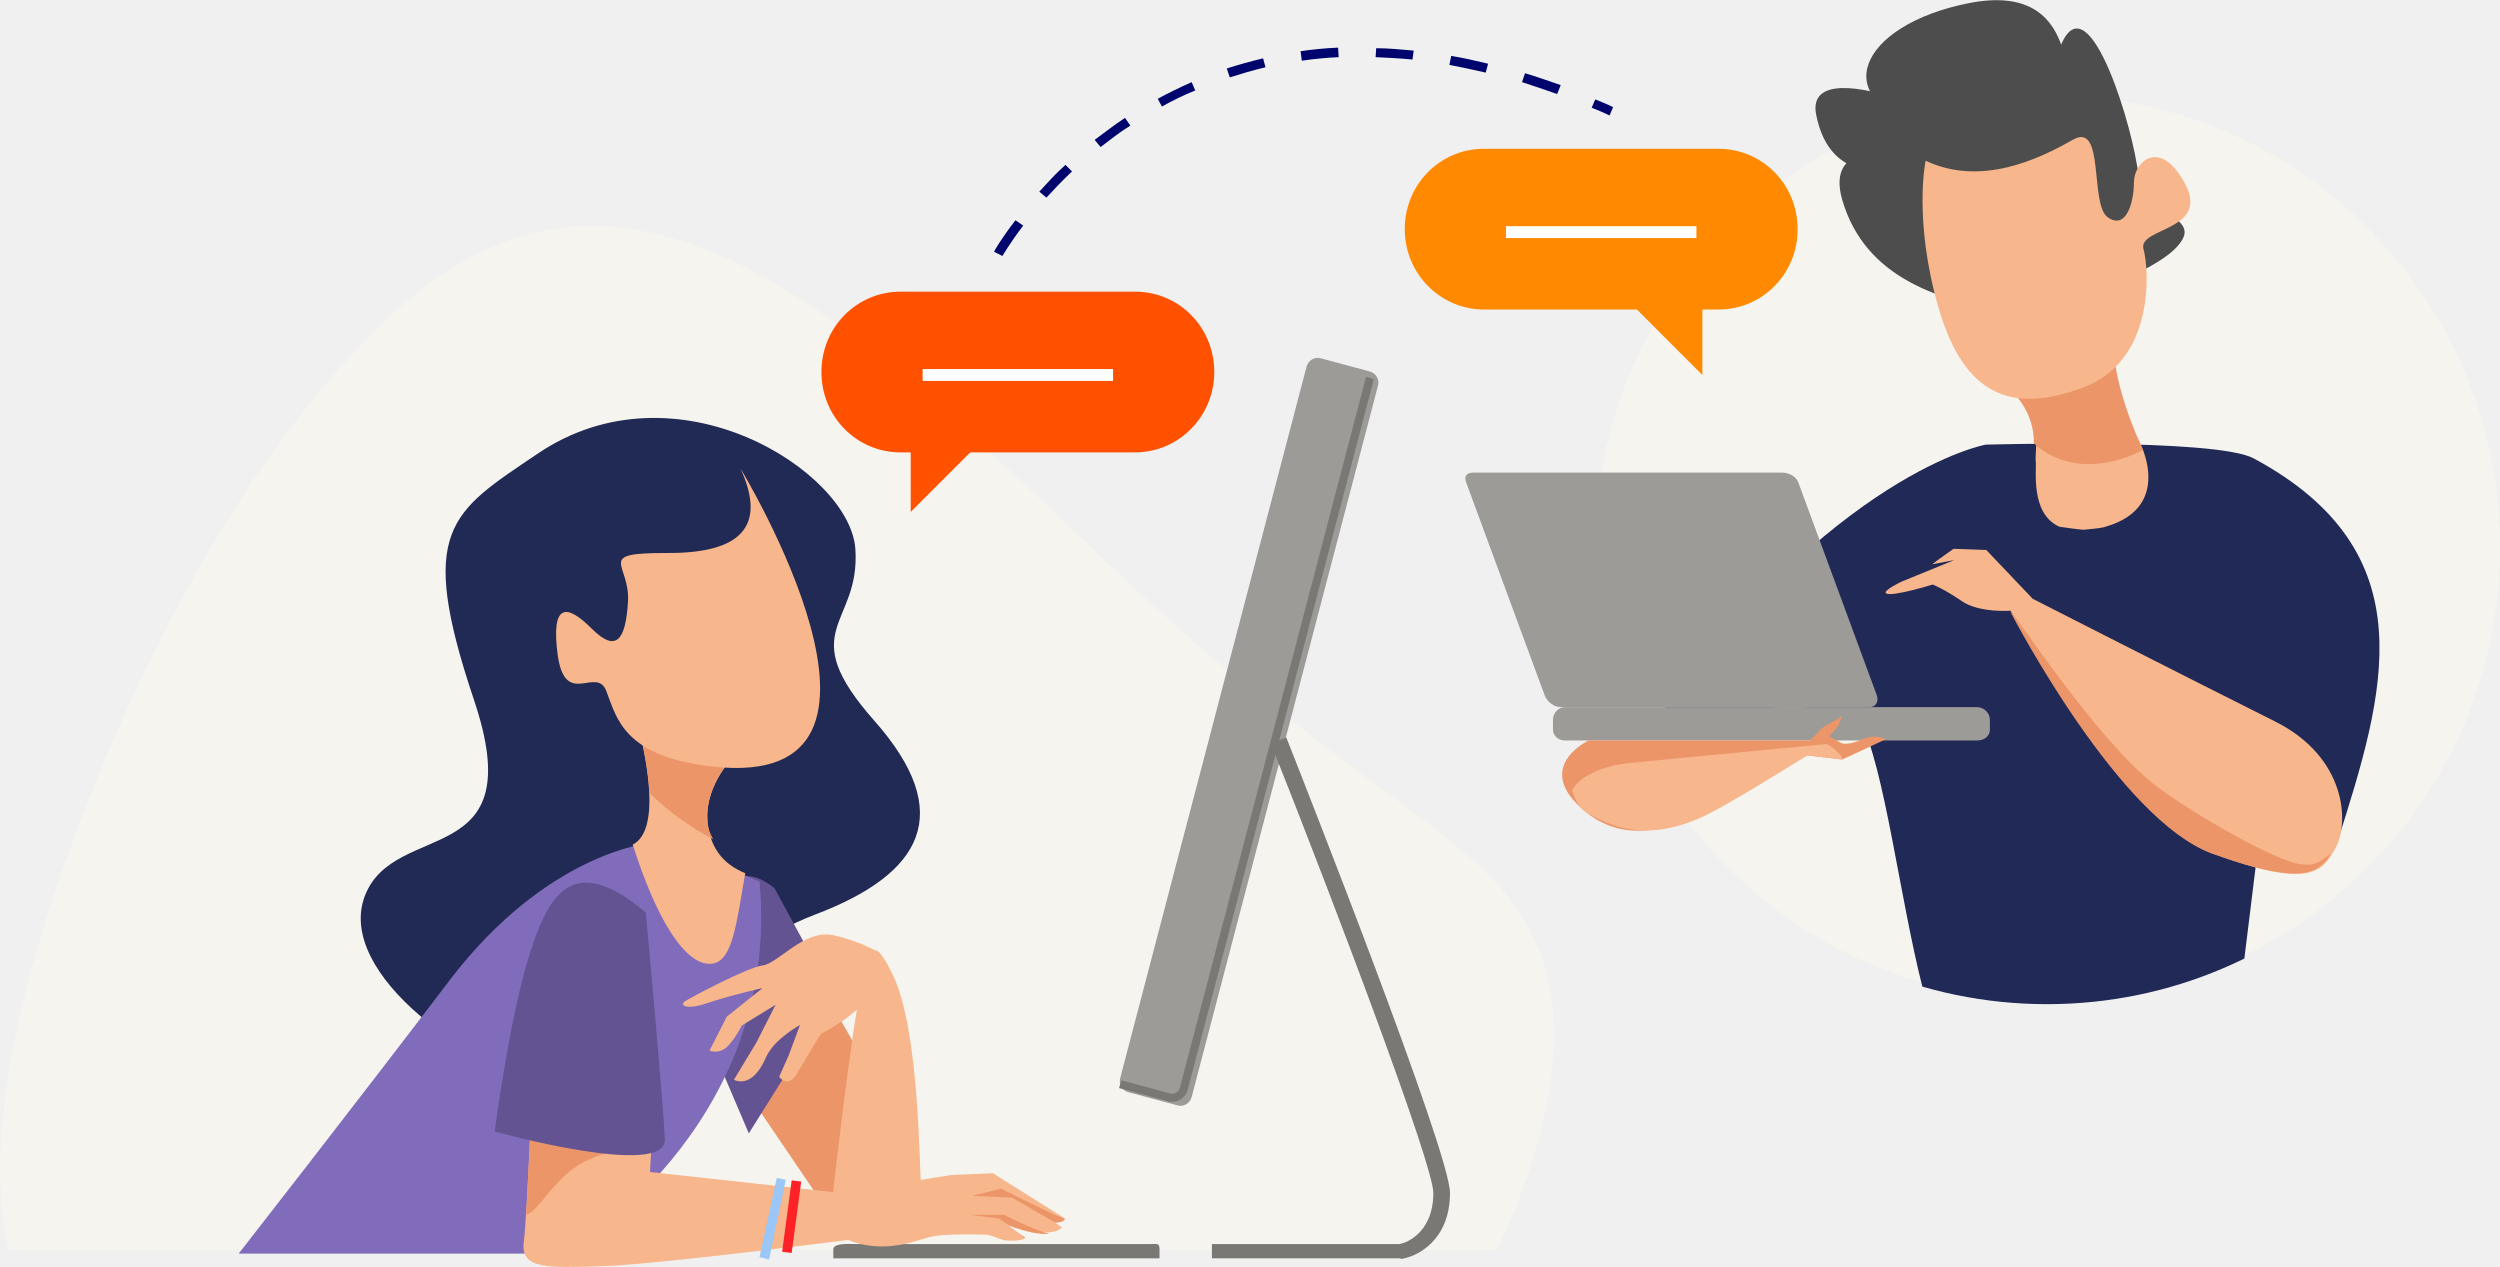
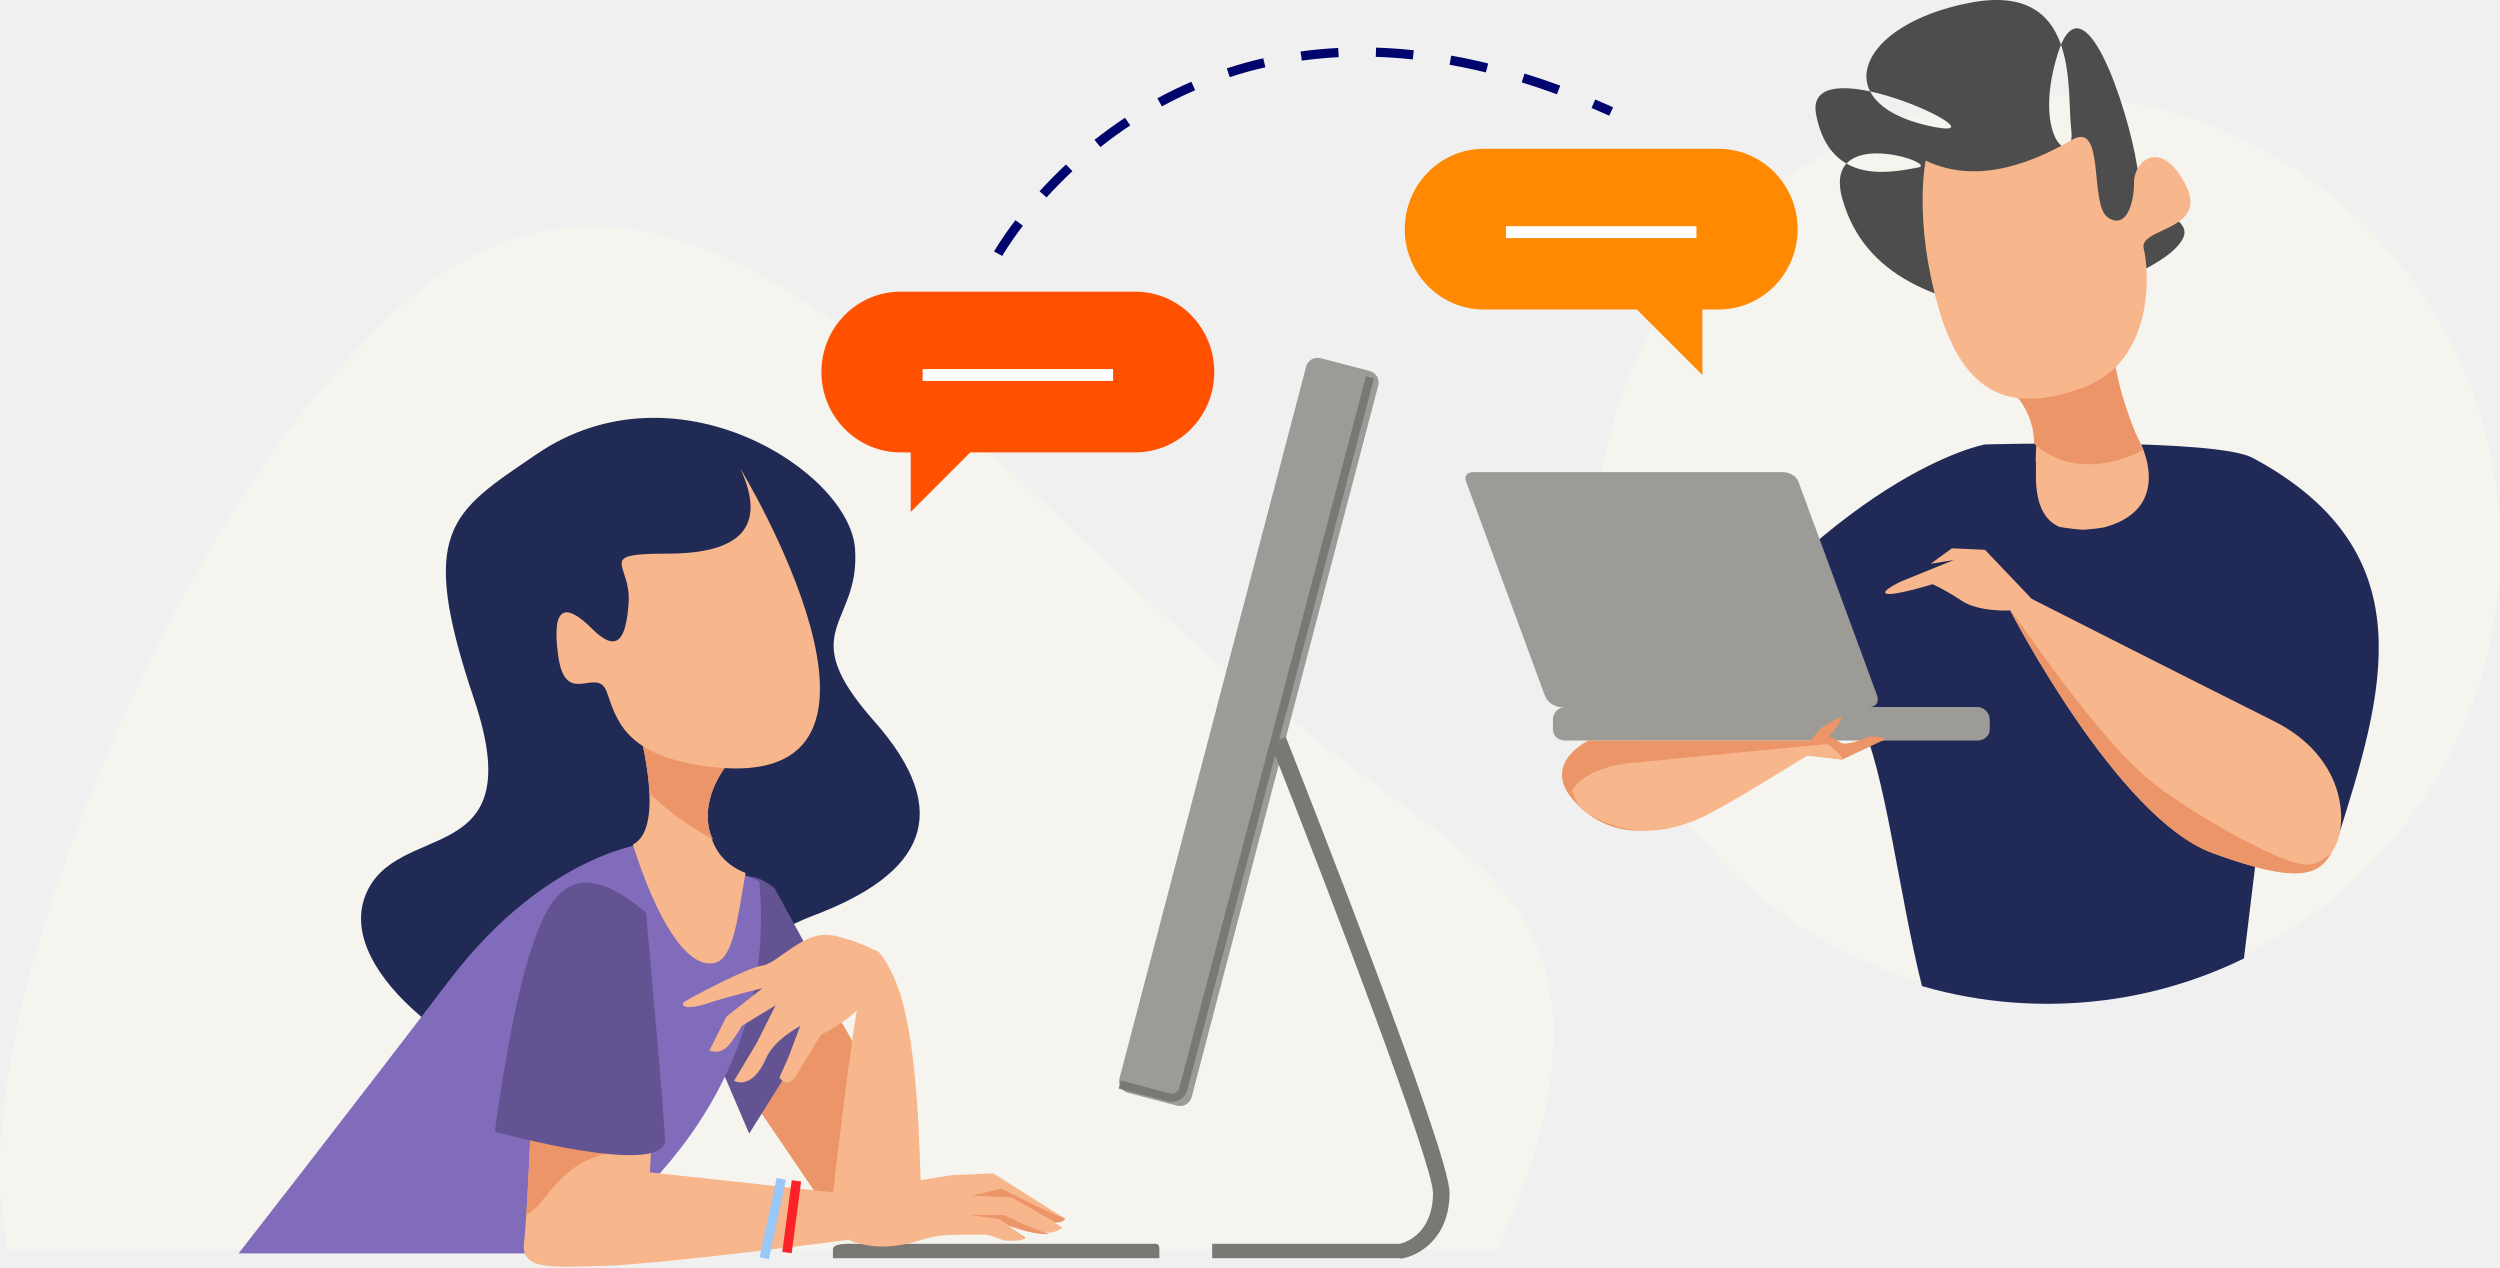
- <svg xmlns="http://www.w3.org/2000/svg" xmlns:xlink="http://www.w3.org/1999/xlink" viewBox="0 0 420 212.8">
+ <svg xmlns="http://www.w3.org/2000/svg" xmlns:xlink="http://www.w3.org/1999/xlink" viewBox="0 0 420 213">
+   <defs />
  <defs>
-     <path id="a" d="M216.9 120.9C167.4 85.9 114.8-.2 61.4 57.3c-26.4 26.2-49 76-57.5 110.9-4 16.8-5 30.3-2.5 41.8h250.1c8.1-16.9 10.9-32.4 9-43.2-3.2-19.8-19.6-26.5-43.6-45.9" />
+     <path id="a" d="M75.929.082c41.852 0 75.78 34.152 75.78 76.28 0 42.127-33.928 76.278-75.78 76.278-41.851 0-75.78-34.151-75.78-76.279" />
  </defs>
-   <clipPath id="b">
-     <use xlink:href="#a" overflow="visible" />
-   </clipPath>
-   <g clip-path="url(#b)">
-     <defs>
-       <path id="c" d="M-56-760h1240v3340H-56z" />
-     </defs>
-     <clipPath id="d">
-       <use xlink:href="#c" overflow="visible" />
-     </clipPath>
-     <path clip-path="url(#d)" fill="#f6f4ef" d="M-5 33h271v182H-5z" />
-   </g>
-   <defs>
-     <circle id="e" cx="344" cy="92" r="76" />
-   </defs>
-   <clipPath id="f">
-     <use xlink:href="#e" overflow="visible" />
-   </clipPath>
-   <g clip-path="url(#f)">
-     <defs>
-       <path id="g" d="M-56-760h1240v3340H-56z" />
-     </defs>
-     <clipPath id="h">
-       <use xlink:href="#g" overflow="visible" />
-     </clipPath>
-     <path clip-path="url(#h)" fill="#f6f4ef" d="M263 11h162v162H263z" />
-   </g>
-   <defs>
-     <path id="i" d="M343.9 16.1c41.9 0 75.8 34.2 75.8 76.3 0 42.1-33.9 76.3-75.8 76.3s-75.8-34.2-75.8-76.3" />
-   </defs>
-   <clipPath id="j">
-     <use xlink:href="#i" overflow="visible" />
-   </clipPath>
-   <g clip-path="url(#j)">
-     <defs>
-       <path id="k" d="M-56-760h1240v3340H-56z" />
-     </defs>
-     <clipPath id="l">
-       <use xlink:href="#k" overflow="visible" />
-     </clipPath>
-     <g clip-path="url(#l)">
-       <defs>
-         <path id="m" d="M276 73h129v99H276z" />
-       </defs>
-       <clipPath id="n">
-         <use xlink:href="#m" overflow="visible" />
-       </clipPath>
-       <g clip-path="url(#n)">
-         <defs>
-           <path id="o" d="M314 124.7c3.7 10.9 6.3 33.5 10.5 46.5h51.3l3.4-27.6s12.4 1 13.5-2.2c7.9-24.9 15.3-48.6-14.1-64.4-6.3-3.4-45-2.3-45-2.3s-25.4 4.5-56.4 47.6c-1.2 1.4 32.5-10.1 36.8 2.4" />
-         </defs>
-         <clipPath id="p">
-           <use xlink:href="#o" overflow="visible" />
-         </clipPath>
-         <g clip-path="url(#p)">
-           <defs>
-             <path id="q" d="M268 16h152v153H268z" />
-           </defs>
-           <clipPath id="r">
-             <use xlink:href="#q" overflow="visible" />
-           </clipPath>
-           <path clip-path="url(#r)" fill="#212957" d="M272 69.5h132.6v106.7H272z" />
-         </g>
-       </g>
+   <g fill="none" fill-rule="evenodd">
+     <path fill="#F6F4EF" d="M216.9 120.88C167.388 85.925 114.826-.229 61.435 57.27 35.028 83.503 12.368 133.295 3.853 168.21-.11 184.966-1.129 198.551 1.324 210h250.102c8.095-16.9 10.91-32.395 9-43.167-3.084-19.877-19.572-26.52-43.527-45.953M344 168c-41.974 0-76-34.026-76-76s34.026-76 76-76 76 34.026 76 76-34.026 76-76 76z" />
+     <g transform="translate(268 16)">
+       <mask id="b" fill="#fff">
+         <use xlink:href="#a" />
+       </mask>
+       <path fill="#212957" d="M45.991 108.735c3.727 10.865 6.274 33.534 10.48 46.48h51.267l3.37-27.644s12.439 1.034 13.474-2.24c7.86-24.862 15.345-48.584-14.128-64.406-6.28-3.37-45.002-2.254-45.002-2.254s-25.449 4.502-56.385 47.604c-1.03 1.436 32.618-10.09 36.924 2.46" mask="url(#b)" />
    </g>
-   </g>
-   <defs>
-     <path id="s" d="M328.3 94.1l-8.8 3.6s-3.4 1.6-2.6 2c1 .6 7.8-1.5 7.8-1.5s2 .8 4.9 2.8c2.9 2 8.2 1.6 8.2 1.6s18 34.9 34 40.8c16 5.9 18.3 3.3 20.6-1 2.3-4.2 1.8-15.2-10.2-21.2-15.2-7.6-40.7-20.6-40.7-20.6l-7.8-8.2-5.5-.2s-2.3 1.6-3.6 2.6" />
-   </defs>
-   <clipPath id="t">
-     <use xlink:href="#s" overflow="visible" />
-   </clipPath>
-   <g clip-path="url(#t)">
-     <defs>
-       <path id="u" d="M-56-760h1240v3340H-56z" />
-     </defs>
-     <clipPath id="v">
-       <use xlink:href="#u" overflow="visible" />
-     </clipPath>
-     <path clip-path="url(#v)" fill="#f7b68b" d="M311.7 87.1h86.6v64.6h-86.6z" />
-   </g>
-   <defs>
-     <path id="w" d="M315.3 116.8c.4 1.1-.2 2-1.2 2h-51.9c-1.1 0-2.3-.9-2.7-2L246.3 81c-.4-1.1.2-1.6 1.2-1.6h51.9c1.1 0 2.3.6 2.7 1.6l13.2 35.8" />
-   </defs>
-   <clipPath id="x">
-     <use xlink:href="#w" overflow="visible" />
-   </clipPath>
-   <g clip-path="url(#x)">
-     <defs>
-       <path id="y" d="M-56-760h1240v3340H-56z" />
-     </defs>
-     <clipPath id="z">
-       <use xlink:href="#y" overflow="visible" />
-     </clipPath>
-     <path clip-path="url(#z)" fill="#9c9b98" d="M241.2 74.3h79.3v49.5h-79.3z" />
-   </g>
-   <defs>
-     <path id="A" d="M334.3 122.6c0 1.1-1 1.8-2.1 1.8h-69.3c-1.1 0-2-.8-2-1.8v-1.7c0-1.1.9-2.1 2-2.1h69.3c1.1 0 2.1 1 2.1 2.1v1.7" />
-   </defs>
-   <clipPath id="B">
-     <use xlink:href="#A" overflow="visible" />
-   </clipPath>
-   <g clip-path="url(#B)">
-     <defs>
-       <path id="C" d="M-56-760h1240v3340H-56z" />
-     </defs>
-     <clipPath id="D">
-       <use xlink:href="#C" overflow="visible" />
-     </clipPath>
-     <path clip-path="url(#D)" fill="#9c9b98" d="M255.9 113.8h83.4v15.6h-83.4z" />
-   </g>
-   <defs>
-     <path id="E" d="M304.1 124.4h-37.2s-9.7 4.5-.5 12c7.5 6.1 15.8 1.8 19.9.1 4.2-1.7 17.3-9.6 17.3-9.6l5.9.7 7.3-3.4s-1.7-1-3.9 0-3.4.7-3.4.7l-2.2-1.2 1.5-1.7.7-1.7-3.4 2-2 2.1" />
-   </defs>
-   <clipPath id="F">
-     <use xlink:href="#E" overflow="visible" />
-   </clipPath>
-   <g clip-path="url(#F)">
-     <defs>
-       <path id="G" d="M-56-760h1240v3340H-56z" />
-     </defs>
-     <clipPath id="H">
-       <use xlink:href="#G" overflow="visible" />
-     </clipPath>
-     <path clip-path="url(#H)" fill="#ec9568" d="M257.4 115.2h64.4v29.3h-64.4z" />
-   </g>
-   <defs>
-     <path id="I" d="M306.9 125s-26.5 2.5-33.2 3.2c-4.4.4-8.5 2.3-9.6 4.6.5 1.1.8 2.7 2.3 3.6 7.9 5 14.6 2.9 18.8 1.2 4.2-1.7 18.4-10.7 18.4-10.7l5.9.7c.3-.5-2.1-2.5-2.6-2.6" />
-   </defs>
-   <clipPath id="J">
-     <use xlink:href="#I" overflow="visible" />
-   </clipPath>
-   <g clip-path="url(#J)">
-     <defs>
-       <path id="K" d="M-56-760h1240v3340H-56z" />
-     </defs>
-     <clipPath id="L">
-       <use xlink:href="#K" overflow="visible" />
-     </clipPath>
-     <path clip-path="url(#L)" fill="#f7b68b" d="M259.1 120h55.4v24.6h-55.4z" />
-   </g>
-   <defs>
-     <path id="M" d="M391.6 143.4c-1.7 1.2-2.3 2.1-5.1 1.8-4.3-.6-17.8-8.3-24.2-13.1-10.1-7.7-24-29.4-24.6-29.4 1 1.9 18.4 35 33.9 40.7 14.7 5.3 17.9 3.5 20 0" />
-   </defs>
-   <clipPath id="N">
-     <use xlink:href="#M" overflow="visible" />
-   </clipPath>
-   <g clip-path="url(#N)">
-     <defs>
-       <path id="O" d="M-56-760h1240v3340H-56z" />
-     </defs>
-     <clipPath id="P">
-       <use xlink:href="#O" overflow="visible" />
-     </clipPath>
-     <path clip-path="url(#P)" fill="#ec9568" d="M332.8 97.6h63.9v54.1h-63.9z" />
-   </g>
-   <defs>
-     <path id="Q" d="M200.2 184.3c-.3 1.1-1.4 1.7-2.4 1.4l-8.2-2.2c-1.1-.3-1.7-1.4-1.4-2.4l31.3-119.5c.3-1.1 1.4-1.7 2.4-1.4l8.2 2.2c1.1.3 1.7 1.4 1.4 2.4l-31.3 119.5" />
-   </defs>
-   <clipPath id="R">
-     <use xlink:href="#Q" overflow="visible" />
-   </clipPath>
-   <g clip-path="url(#R)">
-     <defs>
-       <path id="S" d="M-56-760h1240v3340H-56z" />
-     </defs>
-     <clipPath id="T">
-       <use xlink:href="#S" overflow="visible" />
-     </clipPath>
-     <path clip-path="url(#T)" fill="#9c9b98" d="M183 55.1h53.6v135.7H183z" />
-   </g>
-   <defs>
-     <path id="U" d="M196.9 185.1c-.2 0-.5 0-.7-.1l-8.2-2.2.4-1.3 8.2 2.2c.7.2 1.4-.2 1.6-.9l31.3-119.5 1.3.4-31.3 119.5c-.3 1.1-1.4 1.9-2.6 1.9" />
-   </defs>
-   <clipPath id="V">
-     <use xlink:href="#U" overflow="visible" />
-   </clipPath>
-   <g clip-path="url(#V)">
-     <defs>
-       <path id="W" d="M-56-760h1240v3340H-56z" />
-     </defs>
-     <clipPath id="X">
-       <use xlink:href="#W" overflow="visible" />
-     </clipPath>
-     <path clip-path="url(#X)" fill="#797874" d="M182.9 58.2h52.9v131.9h-52.9z" />
-   </g>
-   <defs>
-     <path id="Y" d="M235.2 211.4h-31.6V209H235c.7 0 5.8-1.5 5.8-8.6 0-4.7-16.3-47.8-27.3-75.5l2.6-1c2.8 7.1 27.5 69.7 27.5 76.5 0 7.9-5.4 10.7-8.2 11.1l-.2-.1" />
-   </defs>
-   <clipPath id="Z">
-     <use xlink:href="#Y" overflow="visible" />
-   </clipPath>
-   <g clip-path="url(#Z)">
-     <defs>
-       <path id="aa" d="M-56-760h1240v3340H-56z" />
-     </defs>
-     <clipPath id="ab">
-       <use xlink:href="#aa" overflow="visible" />
-     </clipPath>
-     <path clip-path="url(#ab)" fill="#797874" d="M198.6 118.8h49.9v97.6h-49.9z" />
-   </g>
-   <defs>
-     <path id="ac" d="M194.8 211.4v-1.5c0-1.1-.4-.9-1.5-.9h-49.6c-1.1 0-3.7-.2-3.7.9v1.5h54.8" />
-   </defs>
-   <clipPath id="ad">
-     <use xlink:href="#ac" overflow="visible" />
-   </clipPath>
-   <g clip-path="url(#ad)">
-     <defs>
-       <path id="ae" d="M-56-760h1240v3340H-56z" />
-     </defs>
-     <clipPath id="af">
-       <use xlink:href="#ae" overflow="visible" />
-     </clipPath>
-     <path clip-path="url(#af)" fill="#797874" d="M134.9 204h64.8v12.4h-64.8z" />
-   </g>
-   <defs>
-     <path id="ag" d="M97 183.5c2.8.5 13.3 3.7 21.5-4.9 8.2-8.6 0-17.9 18.3-24.9 18.3-6.9 23.8-17.1 10.1-32.6-13.7-15.5-2.3-15.9-3.2-28.9-.9-13-30.2-31.8-53.5-15.9-14.5 9.8-20.2 12.6-10.6 41.2 9.8 29-13.3 20-18.3 33s17.9 29.8 35.7 33" />
-   </defs>
-   <clipPath id="ah">
-     <use xlink:href="#ag" overflow="visible" />
-   </clipPath>
-   <g clip-path="url(#ah)">
-     <defs>
-       <path id="ai" d="M-56-760h1240v3340H-56z" />
-     </defs>
-     <clipPath id="aj">
-       <use xlink:href="#ai" overflow="visible" />
-     </clipPath>
-     <path clip-path="url(#aj)" fill="#212a54" d="M55.7 65.2h103.9v124.3H55.7z" />
-   </g>
-   <g>
-     <defs>
-       <path id="ak" d="M126.8 185.4l12.7 18.7s9.5-14.3 8.3-19.4c-1.3-5.1-7-13.6-9.2-18.1" />
-     </defs>
-     <clipPath id="al">
-       <use xlink:href="#ak" overflow="visible" />
-     </clipPath>
-     <g clip-path="url(#al)">
-       <defs>
-         <path id="am" d="M-56-760h1240v3340H-56z" />
-       </defs>
-       <clipPath id="an">
-         <use xlink:href="#am" overflow="visible" />
-       </clipPath>
-       <path clip-path="url(#an)" fill="#ec9568" d="M121.8 161.7h31.1v47.4h-31.1z" />
-     </g>
-   </g>
-   <g>
-     <defs>
-       <path id="ao" d="M130.1 149.2l10 18.4-14.3 22.8-7.3-17.1c.1 0-1.5-34.6 11.6-24.1" />
-     </defs>
-     <clipPath id="ap">
-       <use xlink:href="#ao" overflow="visible" />
-     </clipPath>
-     <g clip-path="url(#ap)">
-       <defs>
-         <path id="aq" d="M-56-760h1240v3340H-56z" />
-       </defs>
-       <clipPath id="ar">
-         <use xlink:href="#aq" overflow="visible" />
-       </clipPath>
-       <path clip-path="url(#ar)" fill="#645393" d="M113.5 142.2h31.7v53.2h-31.7z" />
-     </g>
-   </g>
-   <g>
-     <defs>
-       <path id="as" d="M127.6 148.1s-4.1-1.7-11.1-4.8c-2.9-1.3-7.7-1.6-7.7-1.6s-17 1.7-33.2 22.9c-16.2 21.3-35.5 46-35.5 46h55c-.1 0 36.3-20.9 32.5-62.5" />
-     </defs>
-     <clipPath id="at">
-       <use xlink:href="#as" overflow="visible" />
-     </clipPath>
-     <g clip-path="url(#at)">
-       <defs>
-         <path id="au" d="M-56-760h1240v3340H-56z" />
-       </defs>
-       <clipPath id="av">
-         <use xlink:href="#au" overflow="visible" />
-       </clipPath>
-       <path clip-path="url(#av)" fill="#816cbb" d="M35.1 136.6h97.8v79H35.1z" />
-     </g>
-   </g>
-   <g>
-     <defs>
-       <path id="aw" d="M139.5 204.1s3.8-33.6 5.1-37.4c1.3-3.8 1-12.1 5.4-2.9s4.4 30.8 4.8 37.1c.3 6.4-13.7 6.4-15.3 3.2" />
-     </defs>
-     <clipPath id="ax">
-       <use xlink:href="#aw" overflow="visible" />
-     </clipPath>
-     <g clip-path="url(#ax)">
-       <defs>
-         <path id="ay" d="M-56-760h1240v3340H-56z" />
-       </defs>
-       <clipPath id="az">
-         <use xlink:href="#ay" overflow="visible" />
-       </clipPath>
-       <path clip-path="url(#az)" fill="#f7b68b" d="M134.5 154.6h25.3v56.6h-25.3z" />
-     </g>
-   </g>
-   <g>
-     <defs>
-       <path id="aA" d="M110 182.2l-.8 14.7 31.9 3.5 18.7-3 7-.3 12.1 7.6s-.1.6-1.6.6c-.3 0 1.1.9 1.1.9s-1.5 2.2-8.9-.4c-.8-.3 2.7 2.1 2.7 2.1s0 .7-3.2.5c-1.1-.1-2.2-1-3.8-1-1.7 0-5.6-.1-7.8.2-2.2.3-3.9 1.3-7.4 1.7-4.5.5-7.5-1-7.5-1s-31 4-40.8 4.4c-9.8.3-14.3.6-13.7-4.1.6-4.8 1.6-30.8 1.6-30.8l20.4 4.4" />
-     </defs>
-     <clipPath id="aB">
-       <use xlink:href="#aA" overflow="visible" />
-     </clipPath>
-     <g clip-path="url(#aB)">
-       <defs>
-         <path id="aC" d="M-56-760h1240v3340H-56z" />
-       </defs>
-       <clipPath id="aD">
-         <use xlink:href="#aC" overflow="visible" />
-       </clipPath>
-       <path clip-path="url(#aD)" fill="#f7b68b" d="M83 172.8h100.9v45.1H83z" />
-     </g>
-   </g>
-   <g>
-     <defs>
-       <path id="aE" d="M147.8 160.1s-3.2-2-7.9-3c-4.8-1-9.2 4.8-11.8 5.1-2.5.3-12.1 5.4-13 6-1 .6 0 1.6 3.8.3s9.2-2.5 9.2-2.5l-6 4.8-2.9 5.7s1.8.8 3.3-1c1.4-1.6 2.1-3.2 2.1-3.2l5.7-3.5-3.2 6.3-3.8 6.3s3 1.8 5.4-3.8c1.4-3.1 5.7-5.4 5.7-5.4l-1.9 5.1-1.6 3.6s1.4 2 2.9-.4c2.3-3.9 4.1-6.8 4.1-6.8s6.4-3.1 8.6-7.2" />
-     </defs>
-     <clipPath id="aF">
-       <use xlink:href="#aE" overflow="visible" />
-     </clipPath>
-     <g clip-path="url(#aF)">
-       <defs>
-         <path id="aG" d="M-56-760h1240v3340H-56z" />
-       </defs>
-       <clipPath id="aH">
-         <use xlink:href="#aG" overflow="visible" />
-       </clipPath>
-       <path clip-path="url(#aH)" fill="#f7b68b" d="M109.7 152h43.1v34.8h-43.1z" />
-     </g>
-   </g>
-   <g>
-     <defs>
-       <path id="aI" d="M130.5 197.9l-2.9 13.3 1.6.4 2.8-13.4" />
-     </defs>
-     <clipPath id="aJ">
-       <use xlink:href="#aI" overflow="visible" />
-     </clipPath>
-     <g clip-path="url(#aJ)">
-       <defs>
-         <path id="aK" d="M-56-760h1240v3340H-56z" />
-       </defs>
-       <clipPath id="aL">
-         <use xlink:href="#aK" overflow="visible" />
-       </clipPath>
-       <path clip-path="url(#aL)" fill="#9ac7f7" d="M122.6 192.9H137v23.7h-14.4z" />
-     </g>
-   </g>
-   <g>
-     <defs>
-       <path id="aM" d="M133 198.3l-1.6 12 1.6.2 1.6-12" />
-     </defs>
-     <clipPath id="aN">
-       <use xlink:href="#aM" overflow="visible" />
-     </clipPath>
-     <g clip-path="url(#aN)">
-       <defs>
-         <path id="aO" d="M-56-760h1240v3340H-56z" />
-       </defs>
-       <clipPath id="aP">
-         <use xlink:href="#aO" overflow="visible" />
-       </clipPath>
-       <path clip-path="url(#aP)" fill="#fd2227" d="M126.4 193.3h13.2v22.3h-13.2z" />
-     </g>
-   </g>
-   <g>
-     <defs>
-       <path id="aQ" d="M168.2 199.7s5.6 2.8 8.6 4.2l2.1.9s-.1.6-1.6.6l-7.3-4.2-6.7-.3 4.9-1.2" />
-     </defs>
-     <clipPath id="aR">
-       <use xlink:href="#aQ" overflow="visible" />
-     </clipPath>
-     <g clip-path="url(#aR)">
-       <defs>
-         <path id="aS" d="M-56-760h1240v3340H-56z" />
-       </defs>
-       <clipPath id="aT">
-         <use xlink:href="#aS" overflow="visible" />
-       </clipPath>
-       <path clip-path="url(#aT)" fill="#ec9568" d="M158.3 194.7h25.6v15.7h-25.6z" />
-     </g>
-   </g>
-   <g>
-     <defs>
-       <path id="aU" d="M172.2 207.9v.1h-.1l-1.4-1.1c.8.6 1.5 1 1.5 1" />
-     </defs>
-     <clipPath id="aV">
-       <use xlink:href="#aU" overflow="visible" />
-     </clipPath>
-     <g clip-path="url(#aV)">
-       <defs>
-         <path id="aW" d="M-56-760h1240v3340H-56z" />
-       </defs>
-       <clipPath id="aX">
-         <use xlink:href="#aW" overflow="visible" />
-       </clipPath>
-       <path clip-path="url(#aX)" fill="#ec9568" d="M165.7 202h11.5v11.1h-11.5z" />
-     </g>
-   </g>
-   <g>
-     <defs>
-       <path id="aY" d="M162.9 204.1h5.8s4.2 2.2 7.5 3.2c-1.3.1-3.5-.2-6.7-1.4-.1 0-.1-.1-.1-.1l-1.6-1.1-4.9-.6" />
-     </defs>
-     <clipPath id="aZ">
-       <use xlink:href="#aY" overflow="visible" />
-     </clipPath>
-     <g clip-path="url(#aZ)">
-       <defs>
-         <path id="ba" d="M-56-760h1240v3340H-56z" />
-       </defs>
-       <clipPath id="bb">
-         <use xlink:href="#ba" overflow="visible" />
-       </clipPath>
-       <path clip-path="url(#bb)" fill="#ec9568" d="M157.9 199.1h23.3v13.2h-23.3z" />
-     </g>
-   </g>
-   <g>
-     <defs>
-       <path id="bc" d="M106.8 192.9s-6.2.3-10.3 3.3c-4.1 2.9-6 7.2-8.1 7.9.3-5.4.7-13.8 1-19.6 5.7-1.3 14.2 7.8 17.4 8.4" />
-     </defs>
-     <clipPath id="bd">
-       <use xlink:href="#bc" overflow="visible" />
-     </clipPath>
-     <g clip-path="url(#bd)">
-       <defs>
-         <path id="be" d="M-56-760h1240v3340H-56z" />
-       </defs>
-       <clipPath id="bf">
-         <use xlink:href="#be" overflow="visible" />
-       </clipPath>
-       <path clip-path="url(#bf)" fill="#ec9568" d="M83.4 179.3h28.4V209H83.4z" />
-     </g>
-   </g>
-   <g>
-     <defs>
-       <path id="bg" d="M108.5 153.3s2.9 31.4 3.2 38.1c.3 6.7-28.6-1.3-28.6-1.3s2.4-18.4 5.6-28.9c3.2-10.4 7.1-18.6 19.8-7.9" />
-     </defs>
-     <clipPath id="bh">
-       <use xlink:href="#bg" overflow="visible" />
-     </clipPath>
-     <g clip-path="url(#bh)">
-       <defs>
-         <path id="bi" d="M-56-760h1240v3340H-56z" />
-       </defs>
-       <clipPath id="bj">
-         <use xlink:href="#bi" overflow="visible" />
-       </clipPath>
-       <path clip-path="url(#bj)" fill="#645393" d="M78.1 143.3h38.6v55.8H78.1z" />
-     </g>
-   </g>
-   <g>
-     <defs>
-       <path id="bk" d="M106.3 141.9c4.7-2.4 2.4-14.2.9-19.9-1.6-6.5 15.9 5.3 15.9 5.3s-5.3 5.3-4.1 11.8c.6 3.3 2.3 6 6.2 7.6-1.5 8.5-2.1 14.8-5.6 15.2-4.4.5-9.3-7.4-13.3-20" />
-     </defs>
-     <clipPath id="bl">
-       <use xlink:href="#bk" overflow="visible" />
-     </clipPath>
-     <g clip-path="url(#bl)">
-       <defs>
-         <path id="bm" d="M-56-760h1240v3340H-56z" />
-       </defs>
-       <clipPath id="bn">
-         <use xlink:href="#bm" overflow="visible" />
-       </clipPath>
-       <path clip-path="url(#bn)" fill="#f7b68b" d="M101.3 115h28.9v51.9h-28.9z" />
-     </g>
-   </g>
-   <g>
-     <defs>
-       <path id="bo" d="M119.8 141c-3.9-2.1-7.6-4.7-10.7-7.8-.2-4-1.1-8.4-1.9-11.3-1.6-6.5 15.9 5.3 15.9 5.3s-5.3 5.3-4.1 11.8c.2.8.5 1.4.8 2" />
-     </defs>
-     <clipPath id="bp">
-       <use xlink:href="#bo" overflow="visible" />
-     </clipPath>
-     <g clip-path="url(#bp)">
-       <defs>
-         <path id="bq" d="M-56-760h1240v3340H-56z" />
-       </defs>
-       <clipPath id="br">
-         <use xlink:href="#bq" overflow="visible" />
-       </clipPath>
-       <path clip-path="url(#br)" fill="#ec9568" d="M102.1 115h26v31h-26z" />
-     </g>
-   </g>
-   <g>
-     <defs>
-       <path id="bs" d="M124.4 78.7s32.9 54.2-4.5 50.1c-15.1-1.6-16.3-8.2-18-12.6-1.6-4.5-6.9 2.9-8.2-6.1-1.2-9 1.6-8.6 5.7-4.5s5.7 2 6.1-4.5c.4-6.5-5.7-8.2 6.5-8.2 12.4.1 16.9-4.4 12.4-14.2" />
-     </defs>
-     <clipPath id="bt">
-       <use xlink:href="#bs" overflow="visible" />
-     </clipPath>
-     <g clip-path="url(#bt)">
-       <defs>
-         <path id="bu" d="M-56-760h1240v3340H-56z" />
-       </defs>
-       <clipPath id="bv">
-         <use xlink:href="#bu" overflow="visible" />
-       </clipPath>
-       <path clip-path="url(#bv)" fill="#f7b68b" d="M88.5 73.7h54.3v60.4H88.5z" />
-     </g>
-   </g>
-   <g>
-     <defs>
-       <path id="bw" d="M342 77.5c.2 1.3-1 8.8 4 11 1.5.2 2.8.4 4 .5.8-.1 2.8-.2 3.7-.5 12.2-3.5 5.4-15.4 4.8-15.9C354.2 69.2 352 53 352 53s-19.7 2.4-12.3 10.1c3.6 3.8 2.1 13.1 2.3 14.4z" />
-     </defs>
-     <clipPath id="bx">
-       <use xlink:href="#bw" overflow="visible" />
-     </clipPath>
-     <g clip-path="url(#bx)">
-       <defs>
-         <path id="by" d="M-56-760h1240v3340H-56z" />
-       </defs>
-       <clipPath id="bz">
-         <use xlink:href="#by" overflow="visible" />
-       </clipPath>
-       <path clip-path="url(#bz)" fill="#f7b68b" d="M333 48h33v46h-33z" />
-     </g>
-   </g>
-   <g>
-     <defs>
-       <path id="bA" d="M365.6 41.6c5.1-5.4-5.1-4.6-6.6-13.9s-9.1-32.8-13.4-18.3c-4.3 14.4 3.2 19.1 2.4 12.4-.8-6.7 1.7-24.9-17.1-21.3C312 4.2 307 17.1 323.6 21c16.5 3.9-20.8-14.2-18.5-1.8 2.4 12.4 13.3 9.5 17.1 8.9 3.8-.6-16.4-7.5-12.7 5.5 3.8 12.9 15.8 17.2 30.9 19.4.1 0 20.1-6 25.2-11.4z" />
-     </defs>
-     <clipPath id="bB">
-       <use xlink:href="#bA" overflow="visible" />
-     </clipPath>
-     <g clip-path="url(#bB)">
-       <defs>
-         <path id="bC" d="M-56-760h1240v3340H-56z" />
-       </defs>
-       <clipPath id="bD">
-         <use xlink:href="#bC" overflow="visible" />
-       </clipPath>
-       <path clip-path="url(#bD)" fill="#4d4d4d" d="M300-5h72v63h-72z" />
-     </g>
-   </g>
-   <g>
-     <defs>
-       <path id="bE" d="M356 53s-3.8 5.2 4 22.6c0 0-10.4 6-18.3-1.1 0-2.9-.9-6-3.9-9C328.7 56.1 356 53 356 53" />
-     </defs>
-     <clipPath id="bF">
-       <use xlink:href="#bE" overflow="visible" />
-     </clipPath>
-     <g clip-path="url(#bF)">
-       <defs>
-         <path id="bG" d="M-56-760h1240v3340H-56z" />
-       </defs>
-       <clipPath id="bH">
-         <use xlink:href="#bG" overflow="visible" />
-       </clipPath>
-       <path clip-path="url(#bH)" fill="#ec9568" d="M331 48h34v35h-34z" />
-     </g>
-   </g>
-   <g>
-     <defs>
-       <path id="bI" d="M323.5 27s-2.1 10 2.2 24.8C330 66.5 338 69.6 350 65.1s11.1-19.7 10.1-23.3c-.9-3.6 11.2-3 7-10.9-4.2-7.9-8.6-3.7-8.6-.3 0 3.4-1.3 8.1-4.4 5.9-3.1-2.2-.4-16.2-5.9-13-5.6 3.2-15.4 7.9-24.7 3.5" />
-     </defs>
-     <clipPath id="bJ">
-       <use xlink:href="#bI" overflow="visible" />
-     </clipPath>
-     <g clip-path="url(#bJ)">
-       <defs>
-         <path id="bK" d="M-56-760h1240v3340H-56z" />
-       </defs>
-       <clipPath id="bL">
-         <use xlink:href="#bK" overflow="visible" />
-       </clipPath>
-       <path clip-path="url(#bL)" fill="#f7b68b" d="M318 18h55v54h-55z" />
-     </g>
-   </g>
-   <g>
-     <defs>
-       <path id="bM" d="M267.4 18.1c1 .4 2 .8 3 1.3l.6-1.4c-1-.5-2-.9-3-1.3l-.6 1.4zm-11.7-4.3c1.9.6 3.9 1.3 5.9 2l.6-1.5c-2-.7-4-1.4-6-2l-.5 1.5zm-12.2-2.9c2 .4 4 .8 6.1 1.3l.4-1.5c-2.1-.5-4.2-1-6.2-1.3l-.3 1.5zm-12.4-1.3c2 .1 4.1.2 6.2.4l.2-1.5c-2.2-.2-4.3-.4-6.3-.4l-.1 1.5zm-12.4.6c2-.3 4.1-.5 6.2-.6l-.1-1.6c-2.2.1-4.3.3-6.3.6l.2 1.6zM206.6 13c1.9-.6 3.9-1.2 6-1.7l-.4-1.5c-2.1.5-4.2 1.1-6.1 1.7l.5 1.5zm-11.4 4.9c1.8-1 3.6-1.9 5.6-2.7l-.6-1.4c-2 .9-3.9 1.8-5.7 2.8l.7 1.3zm-10.3 6.8c1.6-1.2 3.2-2.5 5-3.6l-.9-1.3c-1.8 1.2-3.5 2.5-5.1 3.7l1 1.2zm-9.1 8.5c1.3-1.4 2.7-2.9 4.3-4.4l-1.1-1.1c-1.7 1.5-3.1 3.1-4.4 4.5l1.2 1zm-7.4 9.8c.1-.1 1.2-2.1 3.5-5.1l-1.3-.9c-2.4 3.1-3.6 5.2-3.6 5.3l1.4.7z" />
-     </defs>
-     <clipPath id="bN">
-       <use xlink:href="#bM" overflow="visible" />
-     </clipPath>
-     <g clip-path="url(#bN)">
-       <defs>
-         <path id="bO" d="M-56-760h1240v3340H-56z" />
-       </defs>
-       <clipPath id="bP">
-         <use xlink:href="#bO" overflow="visible" />
-       </clipPath>
-       <path clip-path="url(#bP)" fill="#00046d" d="M162 3h114v45H162z" />
-     </g>
-   </g>
-   <g>
-     <defs>
-       <path id="bQ" d="M302 38.5c0 7.5-5.9 13.5-13.3 13.5h-39.4C242 52 236 46 236 38.5S241.9 25 249.3 25h39.4c7.4 0 13.3 6 13.3 13.5" />
-     </defs>
-     <clipPath id="bR">
-       <use xlink:href="#bQ" overflow="visible" />
-     </clipPath>
-     <g clip-path="url(#bR)">
-       <defs>
-         <path id="bS" d="M-56-760h1240v3340H-56z" />
-       </defs>
-       <clipPath id="bT">
-         <use xlink:href="#bS" overflow="visible" />
-       </clipPath>
-       <path clip-path="url(#bT)" fill="#ff8900" d="M231 20h76v37h-76z" />
-     </g>
-   </g>
-   <g>
-     <defs>
-       <path id="bU" d="M286 63V46h-17l17 17" />
-     </defs>
-     <clipPath id="bV">
-       <use xlink:href="#bU" overflow="visible" />
-     </clipPath>
-     <g clip-path="url(#bV)">
-       <defs>
-         <path id="bW" d="M-56-760h1240v3340H-56z" />
-       </defs>
-       <clipPath id="bX">
-         <use xlink:href="#bW" overflow="visible" />
-       </clipPath>
-       <path clip-path="url(#bX)" fill="#ff8900" d="M264 41h27v27h-27z" />
-     </g>
-   </g>
-   <g>
-     <defs>
-       <path id="bY" d="M253 38h32v2h-32z" />
-     </defs>
-     <clipPath id="bZ">
-       <use xlink:href="#bY" overflow="visible" />
-     </clipPath>
-     <g clip-path="url(#bZ)">
-       <defs>
-         <path id="ca" d="M-56-760h1240v3340H-56z" />
-       </defs>
-       <clipPath id="cb">
-         <use xlink:href="#ca" overflow="visible" />
-       </clipPath>
-       <path clip-path="url(#cb)" fill="#fff" d="M248 33h42v12h-42z" />
-     </g>
-   </g>
-   <g>
-     <defs>
-       <path id="cc" d="M138 62.5c0 7.5 5.9 13.5 13.3 13.5h39.4c7.3 0 13.3-6 13.3-13.5S198.1 49 190.7 49h-39.4c-7.4 0-13.3 6-13.3 13.5" />
-     </defs>
-     <clipPath id="cd">
-       <use xlink:href="#cc" overflow="visible" />
-     </clipPath>
-     <g clip-path="url(#cd)">
-       <defs>
-         <path id="ce" d="M-56-760h1240v3340H-56z" />
-       </defs>
-       <clipPath id="cf">
-         <use xlink:href="#ce" overflow="visible" />
-       </clipPath>
-       <path clip-path="url(#cf)" fill="#ff5100" d="M133 44h76v37h-76z" />
-     </g>
-   </g>
-   <g>
-     <defs>
-       <path id="cg" d="M153 86V69h17l-17 17" />
-     </defs>
-     <clipPath id="ch">
-       <use xlink:href="#cg" overflow="visible" />
-     </clipPath>
-     <g clip-path="url(#ch)">
-       <defs>
-         <path id="ci" d="M-56-760h1240v3340H-56z" />
-       </defs>
-       <clipPath id="cj">
-         <use xlink:href="#ci" overflow="visible" />
-       </clipPath>
-       <path clip-path="url(#cj)" fill="#ff5100" d="M148 64h27v27h-27z" />
-     </g>
-   </g>
-   <g>
-     <defs>
-       <path id="ck" d="M155 62h32v2h-32z" />
-     </defs>
-     <clipPath id="cl">
-       <use xlink:href="#ck" overflow="visible" />
-     </clipPath>
-     <g clip-path="url(#cl)">
-       <defs>
-         <path id="cm" d="M-56-760h1240v3340H-56z" />
-       </defs>
-       <clipPath id="cn">
-         <use xlink:href="#cm" overflow="visible" />
-       </clipPath>
-       <path clip-path="url(#cn)" fill="#fff" d="M150 57h42v12h-42z" />
-     </g>
+     <path fill="#F7B68B" d="M328.251 94.076l-8.816 3.585s-3.4 1.578-2.611 2.037c.98.571 7.837-1.548 7.837-1.548s1.956.815 4.896 2.77c2.938 1.957 8.162 1.631 8.162 1.631s17.956 34.884 33.954 40.751c15.998 5.868 18.281 3.26 20.566-.978 2.287-4.24 1.8-15.171-10.212-21.169-15.243-7.61-40.718-20.56-40.718-20.56l-7.834-8.231-5.55-.245s-2.287 1.63-3.59 2.608" />
+     <path fill="#9C9B98" d="M315.339 116.816c.394 1.08-.164 1.958-1.246 1.958h-51.91c-1.082 0-2.278-.878-2.67-1.958l-13.191-35.864c-.394-1.08.164-1.634 1.245-1.634h51.91c1.081 0 2.277.554 2.672 1.634l13.19 35.864M334.277 122.573c0 1.08-.99 1.838-2.072 1.838H262.92c-1.081 0-2.025-.757-2.025-1.838v-1.711c0-1.08.944-2.088 2.025-2.088h69.285c1.083 0 2.072 1.008 2.072 2.088v1.711" />
+     <path fill="#EC9568" d="M304.092 124.41h-37.219s-9.708 4.53-.49 11.973c7.53 6.08 15.756 1.822 19.919.111 4.16-1.711 17.3-9.593 17.3-9.593l5.878.703 7.344-3.44s-1.714-.985-3.918-.006c-2.204.977-3.426.729-3.426.729l-2.204-1.225 1.47-1.713.734-1.712-3.43 1.965-1.958 2.209" />
+     <path fill="#F7B68B" d="M306.855 124.998s-26.495 2.547-33.15 3.219c-4.403.445-8.47 2.294-9.608 4.63.499 1.07.846 2.692 2.286 3.595 7.906 4.955 14.63 2.918 18.792 1.206 4.161-1.711 18.427-10.732 18.427-10.732l5.88.705c.275-.506-2.13-2.535-2.627-2.623" />
+     <path fill="#EC9568" d="M391.641 143.376c-1.73 1.207-2.294 2.144-5.11 1.769-4.315-.573-17.815-8.268-24.212-13.12-10.137-7.683-24.014-29.398-24.555-29.389.966 1.858 18.36 34.963 33.91 40.666 14.62 5.363 17.786 3.644 19.967.074" />
+     <path fill="#9C9B98" d="M200.194 184.32a2.004 2.004 0 01-2.447 1.428l-8.239-2.153a2.003 2.003 0 01-1.432-2.444l31.349-119.547a2.004 2.004 0 012.445-1.43l8.24 2.155a2.002 2.002 0 011.433 2.443L200.194 184.32" />
+     <path fill="#797874" d="M196.862 185.119c-.225 0-.455-.028-.683-.089l-8.239-2.153.351-1.346 8.24 2.154a1.31 1.31 0 001.6-.933l31.346-119.547 1.347.352-31.349 119.55a2.704 2.704 0 01-2.613 2.012" />
+     <path fill="#797874" d="M235.215 211.376H203.64v-2.416h31.349c.734 0 5.753-1.5 5.753-8.552 0-4.73-16.334-47.783-27.316-75.536l2.59-1.043c2.816 7.117 27.511 69.724 27.511 76.503 0 7.923-5.37 10.71-8.21 11.132l-.102-.088M194.77 211.376v-1.47c0-1.106-.39-.946-1.495-.946H143.67c-1.107 0-3.738-.16-3.738.946v1.47h54.836" />
+     <path fill="#212A54" d="M97.017 183.52c2.833.517 13.258 3.67 21.486-4.892 8.229-8.562 0-17.94 18.287-24.87 18.286-6.932 23.772-17.124 10.057-32.618-13.713-15.493-2.285-15.9-3.2-28.947-.913-13.047-30.173-31.802-53.487-15.9-14.417 9.831-20.115 12.638-10.514 41.178 9.763 29.027-13.258 19.979-18.287 33.023-5.029 13.049 17.828 29.764 35.658 33.025" />
+     <path fill="#EC9568" d="M126.81 185.375l12.706 18.716s9.531-14.275 8.262-19.35c-1.272-5.075-6.99-13.64-9.213-18.08" />
+     <path fill="#645393" d="M130.136 149.232l10.016 18.38-14.294 22.84-7.306-17.13s-1.534-34.62 11.584-24.09" />
+     <path fill="#816CBB" d="M127.564 148.054s-4.117-1.722-11.062-4.805c-2.858-1.268-7.715-1.631-7.715-1.631s-16.978 1.667-33.18 22.92c-16.2 21.254-35.524 46.033-35.524 46.033h54.959s36.38-20.911 32.522-62.517" />
+     <path fill="#F7B68B" d="M139.516 204.091s3.814-33.624 5.084-37.43c1.272-3.808.953-12.055 5.4-2.857 4.448 9.2 4.448 30.77 4.765 37.114.319 6.346-13.66 6.346-15.249 3.173" />
+     <path fill="#F7B68B" d="M109.973 182.204l-.794 14.75 31.926 3.49 18.744-3.015 6.989-.317 12.073 7.614s-.083.635-1.59.635c-.318 0 1.113.87 1.113.87s-1.51 2.222-8.896-.395c-.805-.286 2.7 2.061 2.7 2.061s0 .715-3.217.536c-1.072-.059-2.175-1.01-3.772-1.01-1.666 0-5.559-.081-7.784.237-2.223.317-3.894 1.298-7.385 1.666-4.527.475-7.545-1.033-7.545-1.033s-30.975 4.046-40.823 4.362c-9.846.319-14.294.635-13.66-4.123.636-4.757 1.59-30.77 1.59-30.77l20.331 4.442M147.778 160.104s-3.178-2.009-7.943-2.96c-4.764-.952-9.212 4.757-11.754 5.076-2.542.316-12.071 5.393-13.026 6.026-.953.635 0 1.586 3.814.318 3.812-1.27 9.212-2.538 9.212-2.538l-6.035 4.758-2.86 5.709s1.8.846 3.283-.952c1.355-1.643 2.117-3.17 2.117-3.17l5.72-3.49-3.178 6.344-3.813 6.344s2.966 1.798 5.4-3.806c1.363-3.135 5.72-5.393 5.72-5.393l-1.906 5.074-1.59 3.596s1.397 2.033 2.86-.422c2.33-3.912 4.128-6.769 4.128-6.769s6.356-3.065 8.579-7.188" />
+     <path fill="#9AC7F7" d="M130.481 197.898l-2.86 13.323 1.553.332 2.86-13.322" />
+     <path fill="#FD2227" d="M133.012 198.278l-1.589 12.054 1.574.207 1.589-12.055" />
+     <path fill="#EC9568" d="M168.2 199.697s5.594 2.827 8.616 4.174l2.095.855s-.083.635-1.59.635l-7.32-4.186-6.688-.32 4.887-1.158M172.239 207.948s-.002.147-.044.147h-.053l-1.392-1.143c.73.514 1.489.996 1.489.996M162.928 204.129h5.786s4.227 2.238 7.538 3.177c-1.345.122-3.459-.204-6.714-1.359-.058-.02-.09-.079-.105-.073l-1.602-1.091-4.903-.654M106.815 192.891s-6.173.343-10.288 3.255c-4.114 2.91-6 7.19-8.058 7.876l-.04.003c.348-5.389.716-13.788.954-19.631 5.67-1.193 14.192 7.881 17.432 8.497" />
+     <path fill="#645393" d="M108.53 153.341s2.872 31.4 3.19 38.062c.318 6.66-28.59-1.27-28.59-1.27s2.382-18.398 5.558-28.867c3.178-10.467 7.135-18.71 19.842-7.925" />
+     <path fill="#F7B68B" d="M106.322 141.89c4.744-2.449 2.36-14.19.923-19.934-1.632-6.524 15.924 5.3 15.924 5.3s-5.308 5.3-4.083 11.824c.617 3.288 2.304 6.042 6.163 7.584-1.48 8.537-2.12 14.787-5.574 15.18-4.45.508-9.358-7.35-13.353-19.953" />
+     <path fill="#EC9568" d="M119.831 141.037a48.193 48.193 0 01-10.724-7.765c-.171-3.99-1.137-8.418-1.862-11.316-1.632-6.524 15.924 5.3 15.924 5.3s-5.308 5.3-4.083 11.824c.128.69.389 1.337.745 1.957" />
+     <path fill="#F7B68B" d="M124.394 78.739s32.858 54.18-4.491 50.148c-15.107-1.631-16.332-8.155-17.966-12.64-1.634-4.484-6.942 2.855-8.167-6.115-1.225-8.97 1.634-8.562 5.717-4.485 4.084 4.077 5.716 2.039 6.126-4.485.407-6.523-5.718-8.153 6.53-8.153 12.25 0 16.742-4.485 12.25-14.27M342.02 77.52c.223 1.295-1.031 8.838 3.977 11.003 1.456.244 2.803.4 4.048.477.78-.085 2.804-.21 3.733-.477 12.19-3.503 5.391-15.439 4.813-15.893-4.42-3.467-6.607-19.63-6.607-19.63s-19.677 2.426-12.349 10.08c3.702 3.865 2.161 13.144 2.384 14.44z" />
+     <path fill="#4D4D4D" d="M365.592 41.605c5.084-5.371-5.123-4.621-6.6-13.927-1.477-9.305-9.076-32.764-13.39-18.341-4.314 14.423 3.18 19.09 2.365 12.414-.818-6.675 1.676-24.94-17.125-21.268-18.799 3.67-23.796 16.653-7.28 20.547 16.52 3.895-20.818-14.206-18.454-1.792 2.364 12.415 13.325 9.54 17.13 8.902 3.806-.638-16.448-7.461-12.672 5.457 3.777 12.92 15.784 17.2 30.91 19.403 0 0 20.03-6.026 25.116-11.395z" />
+     <path fill="#EC9568" d="M356.03 53s-3.826 5.215 3.97 22.615c.01.019-10.357 6.007-18.266-1.065-.038-2.853-.906-5.979-3.868-9.025C328.745 56.148 356.03 53 356.03 53" />
+     <path fill="#F7B68B" d="M323.51 26.978s-2.086 10.009 2.178 24.786c4.263 14.776 12.29 17.81 24.33 13.336 12.036-4.475 11.067-19.693 10.127-23.312-.94-3.621 11.157-2.954 6.971-10.872-4.186-7.92-8.635-3.734-8.596-.305.04 3.429-1.307 8.083-4.428 5.9-3.124-2.183-.383-16.233-5.942-13.042-5.56 3.19-15.4 7.941-24.64 3.51" />
+     <path fill="#00046D" d="M168.378 43l.002-.004c.056-.098 1.194-2.099 3.47-5.075l-1.259-.934c-2.4 3.142-3.576 5.235-3.591 5.261l1.378.752zm7.438-9.83a76.264 76.264 0 014.349-4.414l-1.085-1.126a78.196 78.196 0 00-4.436 4.503l1.172 1.036zm9.046-8.46a73.263 73.263 0 015.02-3.642l-.877-1.29a74.598 74.598 0 00-5.13 3.721l.987 1.211zm10.339-6.84c1.769-.96 3.63-1.87 5.583-2.713l-.631-1.423a70.751 70.751 0 00-5.712 2.776l.76 1.36zm11.393-4.91a68.472 68.472 0 015.988-1.66l-.355-1.513a69.812 69.812 0 00-6.128 1.698l.495 1.474zm12.106-2.775a72.535 72.535 0 016.196-.576l-.08-1.551a74.062 74.062 0 00-6.331.589l.215 1.538zm12.428-.633c2.02.063 4.094.205 6.22.433l.17-1.544a83.742 83.742 0 00-6.34-.441l-.05 1.552zm12.397 1.318c1.992.356 4.028.787 6.107 1.297l.38-1.506a98.624 98.624 0 00-6.205-1.32l-.282 1.529zm12.125 2.967a117.48 117.48 0 015.916 2.002l.552-1.455a119.572 119.572 0 00-5.997-2.03l-.47 1.483zm11.727 4.302c.98.416 1.97.848 2.967 1.298l.656-1.412c-1.01-.455-2.01-.892-3.002-1.313l-.621 1.427z" />
+     <path fill="#FF8900" d="M302 38.5c0 7.456-5.946 13.5-13.28 13.5h-39.44C241.946 52 236 45.956 236 38.5S241.946 25 249.28 25h39.44c7.334 0 13.28 6.044 13.28 13.5" />
+     <path fill="#FF8900" d="M286 63V46h-17l17 17" />
+     <path fill="#FFF" d="M253 40h32v-2h-32z" />
+     <path fill="#FF5100" d="M138 62.5c0 7.456 5.946 13.5 13.28 13.5h39.44c7.334 0 13.28-6.044 13.28-13.5S198.054 49 190.72 49h-39.44C143.946 49 138 55.044 138 62.5" />
+     <path fill="#FF5100" d="M153 86V69h17l-17 17" />
+     <path fill="#FFF" d="M155 64h32v-2h-32z" />
  </g>
</svg>
